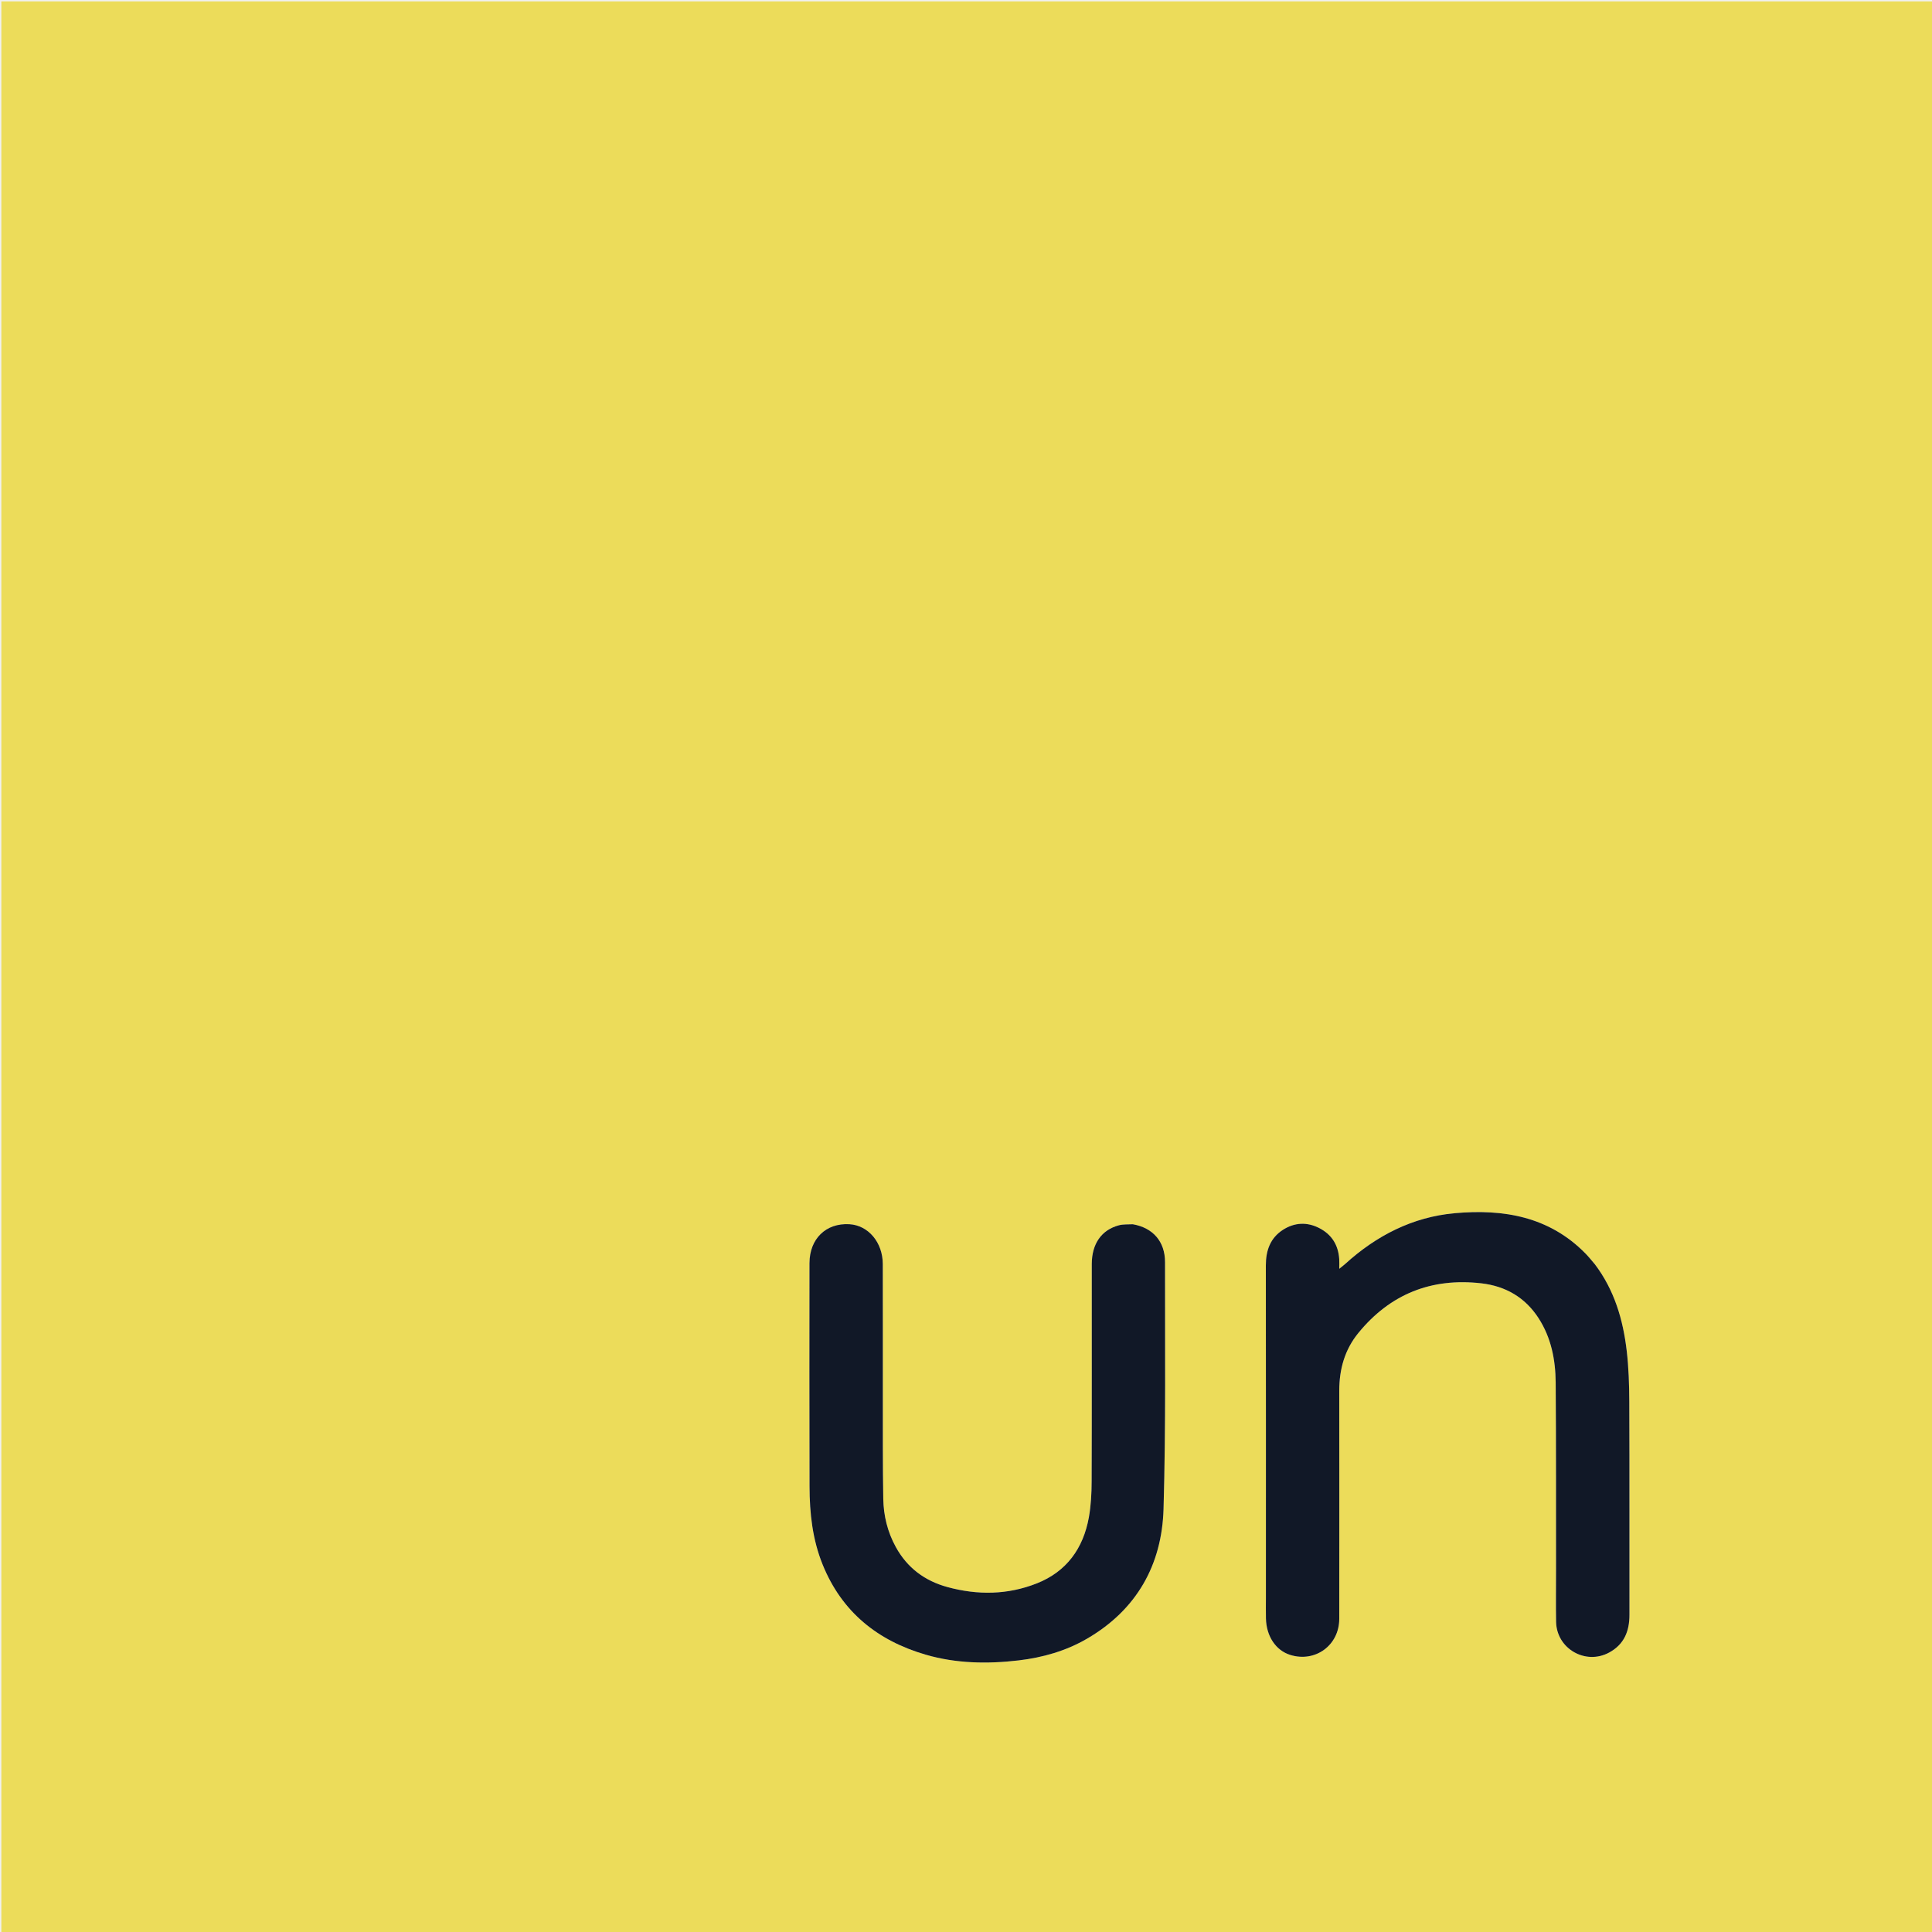
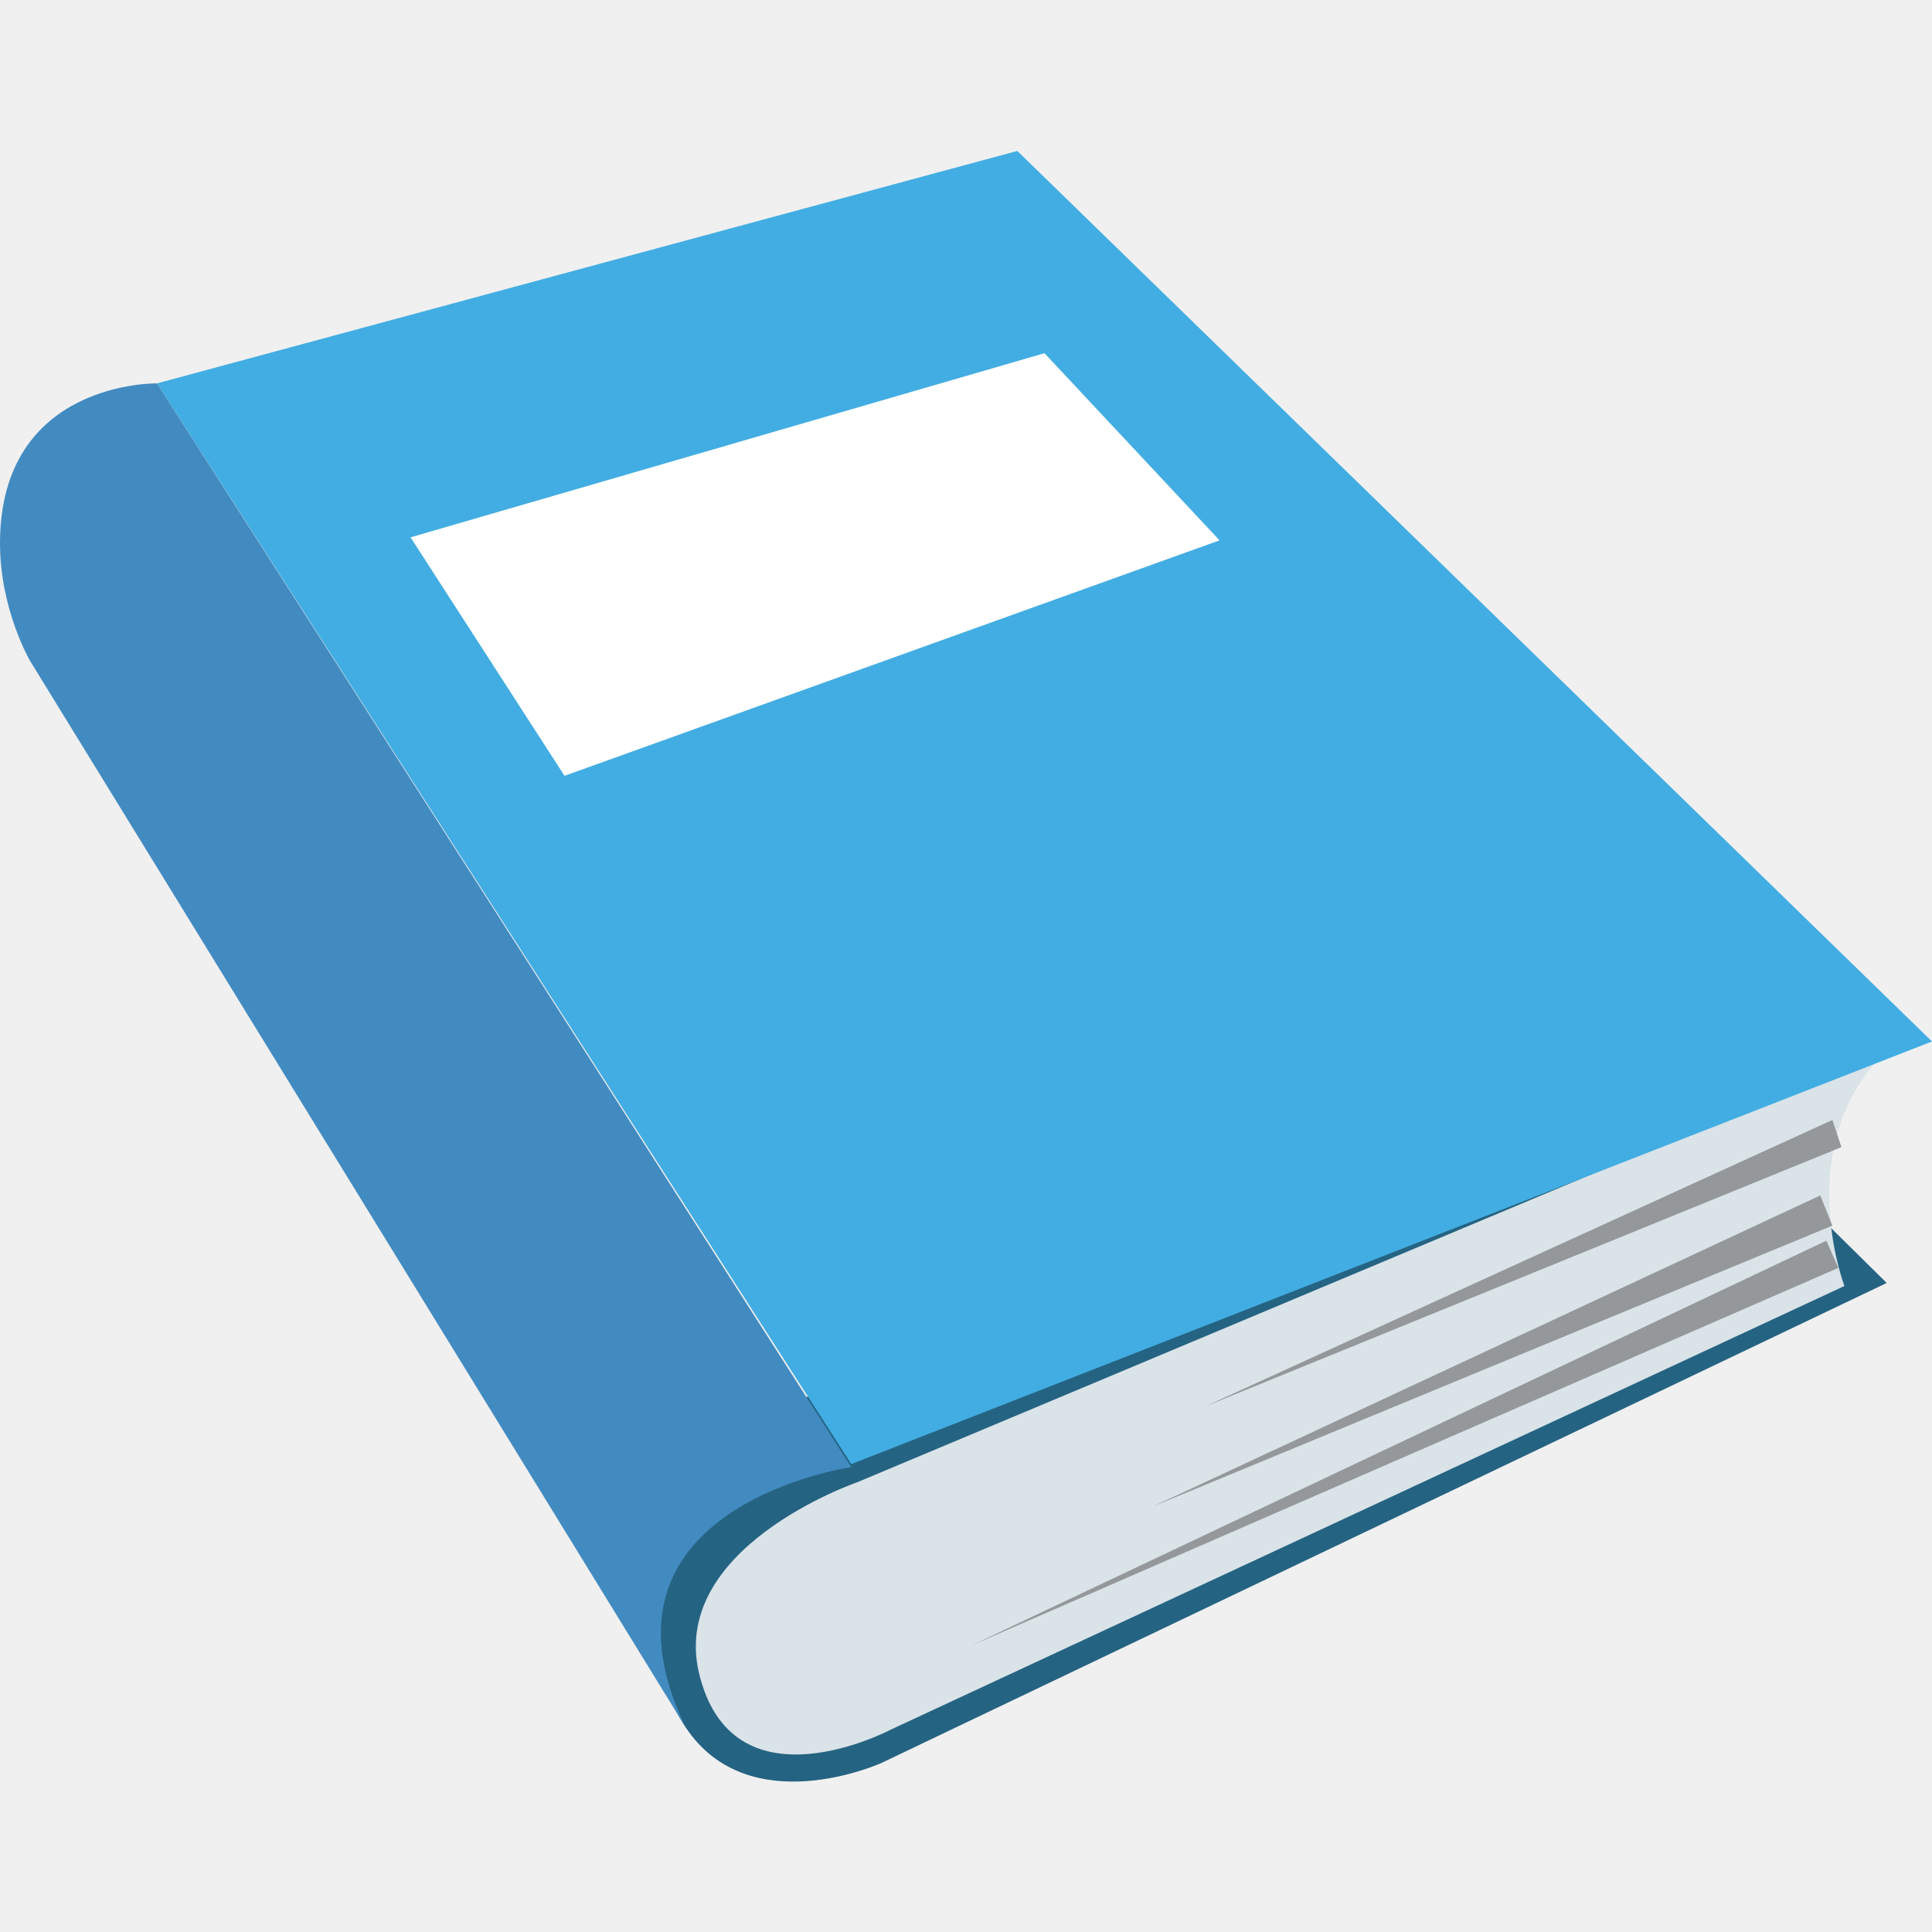
- <svg xmlns="http://www.w3.org/2000/svg" width="60" height="60" viewBox="0 0 60 60" fill="none">
-   <g clip-path="url(#clip0_206_4645)">
-     <mask id="mask0_206_4645" style="mask-type:luminance" maskUnits="userSpaceOnUse" x="0" y="0" width="60" height="60">
-       <path d="M60 0H0V60H60V0Z" fill="white" />
-     </mask>
-     <g mask="url(#mask0_206_4645)">
-       <path d="M59.839 60.042C39.894 60.042 19.97 60.042 0.046 60.042C0.045 60.036 0.042 60.031 0.042 60.026C0.042 40.033 0.042 20.04 0.042 0.044C20.04 0.044 40.038 0.044 60.039 0.044C60.039 20.039 60.039 40.037 60.039 60.042C59.981 60.042 59.921 60.042 59.839 60.042ZM49.523 39.252C49.427 39.143 49.336 39.028 49.235 38.925C48.108 37.779 46.69 37.541 45.179 37.677C43.869 37.795 42.747 38.372 41.777 39.252C41.725 39.299 41.667 39.342 41.592 39.403C41.592 39.28 41.597 39.191 41.591 39.102C41.563 38.667 41.358 38.337 40.971 38.139C40.592 37.944 40.204 37.963 39.846 38.191C39.448 38.446 39.312 38.837 39.313 39.296C39.315 42.737 39.314 46.178 39.314 49.62C39.314 49.834 39.31 50.049 39.315 50.264C39.328 50.816 39.621 51.254 40.066 51.394C40.846 51.639 41.591 51.098 41.592 50.275C41.595 47.914 41.594 45.553 41.592 43.192C41.591 42.527 41.76 41.917 42.184 41.398C43.172 40.189 44.452 39.678 46 39.854C46.754 39.94 47.363 40.29 47.781 40.936C48.173 41.542 48.307 42.227 48.313 42.932C48.328 44.877 48.322 46.823 48.324 48.769C48.325 49.302 48.316 49.835 48.326 50.368C48.342 51.202 49.238 51.718 49.972 51.322C50.439 51.07 50.605 50.658 50.604 50.149C50.601 47.94 50.608 45.732 50.599 43.523C50.597 42.998 50.58 42.471 50.519 41.95C50.406 40.985 50.138 40.068 49.523 39.252ZM35.16 38.019C35.023 38.029 34.88 38.017 34.75 38.052C34.206 38.196 33.907 38.628 33.906 39.256C33.905 41.506 33.91 43.757 33.902 46.007C33.901 46.379 33.881 46.757 33.816 47.122C33.642 48.086 33.125 48.808 32.198 49.174C31.294 49.531 30.364 49.543 29.428 49.289C28.718 49.096 28.174 48.689 27.819 48.042C27.564 47.578 27.44 47.073 27.431 46.55C27.412 45.49 27.419 44.431 27.417 43.371C27.416 42.001 27.419 40.629 27.416 39.258C27.415 38.583 26.966 38.053 26.379 38.019C25.652 37.976 25.14 38.471 25.139 39.229C25.137 41.541 25.134 43.854 25.141 46.167C25.143 46.994 25.232 47.809 25.547 48.588C26.144 50.064 27.259 50.956 28.754 51.389C29.695 51.662 30.664 51.679 31.635 51.565C32.386 51.476 33.103 51.272 33.757 50.892C35.3 49.995 36.085 48.6 36.135 46.859C36.208 44.306 36.178 41.75 36.181 39.195C36.181 38.554 35.804 38.129 35.16 38.019Z" fill="#ECDC5A" />
-       <path d="M49.531 39.264C50.138 40.068 50.406 40.985 50.519 41.95C50.58 42.471 50.597 42.998 50.599 43.523C50.608 45.732 50.601 47.94 50.604 50.149C50.605 50.658 50.439 51.07 49.972 51.322C49.238 51.718 48.342 51.202 48.326 50.368C48.316 49.835 48.325 49.302 48.324 48.768C48.322 46.823 48.328 44.877 48.313 42.932C48.307 42.227 48.173 41.542 47.781 40.936C47.363 40.29 46.754 39.94 46 39.854C44.452 39.678 43.172 40.188 42.184 41.398C41.76 41.917 41.591 42.527 41.592 43.192C41.594 45.553 41.595 47.914 41.592 50.275C41.591 51.098 40.846 51.639 40.066 51.394C39.621 51.254 39.328 50.816 39.315 50.264C39.31 50.049 39.314 49.834 39.314 49.62C39.314 46.178 39.316 42.737 39.312 39.296C39.312 38.837 39.448 38.446 39.846 38.191C40.204 37.963 40.592 37.944 40.971 38.139C41.358 38.337 41.563 38.667 41.591 39.102C41.597 39.191 41.592 39.28 41.592 39.403C41.667 39.342 41.725 39.299 41.777 39.252C42.747 38.372 43.869 37.795 45.179 37.677C46.69 37.541 48.108 37.779 49.235 38.925C49.336 39.028 49.427 39.143 49.531 39.264Z" fill="#111827" />
-       <path d="M35.178 38.02C35.804 38.129 36.181 38.554 36.181 39.195C36.178 41.75 36.208 44.306 36.135 46.859C36.085 48.6 35.3 49.995 33.757 50.892C33.103 51.272 32.386 51.476 31.635 51.565C30.664 51.679 29.695 51.662 28.754 51.389C27.259 50.956 26.144 50.064 25.547 48.588C25.232 47.809 25.143 46.994 25.141 46.167C25.134 43.854 25.137 41.541 25.139 39.229C25.14 38.471 25.652 37.976 26.379 38.019C26.966 38.053 27.415 38.583 27.416 39.258C27.419 40.629 27.416 42.001 27.417 43.371C27.419 44.431 27.412 45.49 27.431 46.55C27.44 47.073 27.564 47.578 27.819 48.042C28.174 48.689 28.718 49.096 29.428 49.289C30.364 49.543 31.294 49.531 32.198 49.174C33.125 48.808 33.642 48.086 33.816 47.122C33.881 46.757 33.901 46.379 33.902 46.007C33.91 43.757 33.905 41.506 33.906 39.256C33.907 38.628 34.206 38.196 34.75 38.052C34.88 38.017 35.023 38.029 35.178 38.02Z" fill="#111827" />
-     </g>
-   </g>
-   <defs>
-     <clipPath id="clip0_206_4645">
-       <rect width="60" height="60" fill="white" />
-     </clipPath>
-   </defs>
+ <svg xmlns="http://www.w3.org/2000/svg" width="64" height="64" viewBox="0 0 64 64">
+   <path fill="#256382" d="m55 35.1l7.5 7.4l-33.3 15.9s-4.4 2-6.5-1.2C14.5 44.4 55 35.1 55 35.1" />
+   <path fill="#d9e3e8" d="M28.4 49.1s-6.4 2.2-5.2 6.5c1.2 4.4 6.3 1.7 6.3 1.7l31.6-14.7s-1.8-4.7 1.4-7.8z" />
+   <path fill="#42ade2" d="M33.7 5L64 34.5l-35.8 14l-23-35.8z" />
+   <path fill="#fff" d="m34.6 11.7l5.8 6.2l-21.7 7.8l-5.1-7.9z" />
+   <path fill="#94989b" d="m61 38l-21.1 8.6l20.8-9.5zm-.3 2.6l-22.5 9.3l22.1-10.3zm.2 1.4L32.2 54.5l28.3-13.4z" />
+   <path fill="#428bc1" d="M22.7 57.2c-3.5-7.3 5.5-8.6 5.5-8.6l-23-35.9S0 12.6 0 18c0 2.2 1 3.9 1 3.9z" />
</svg>
